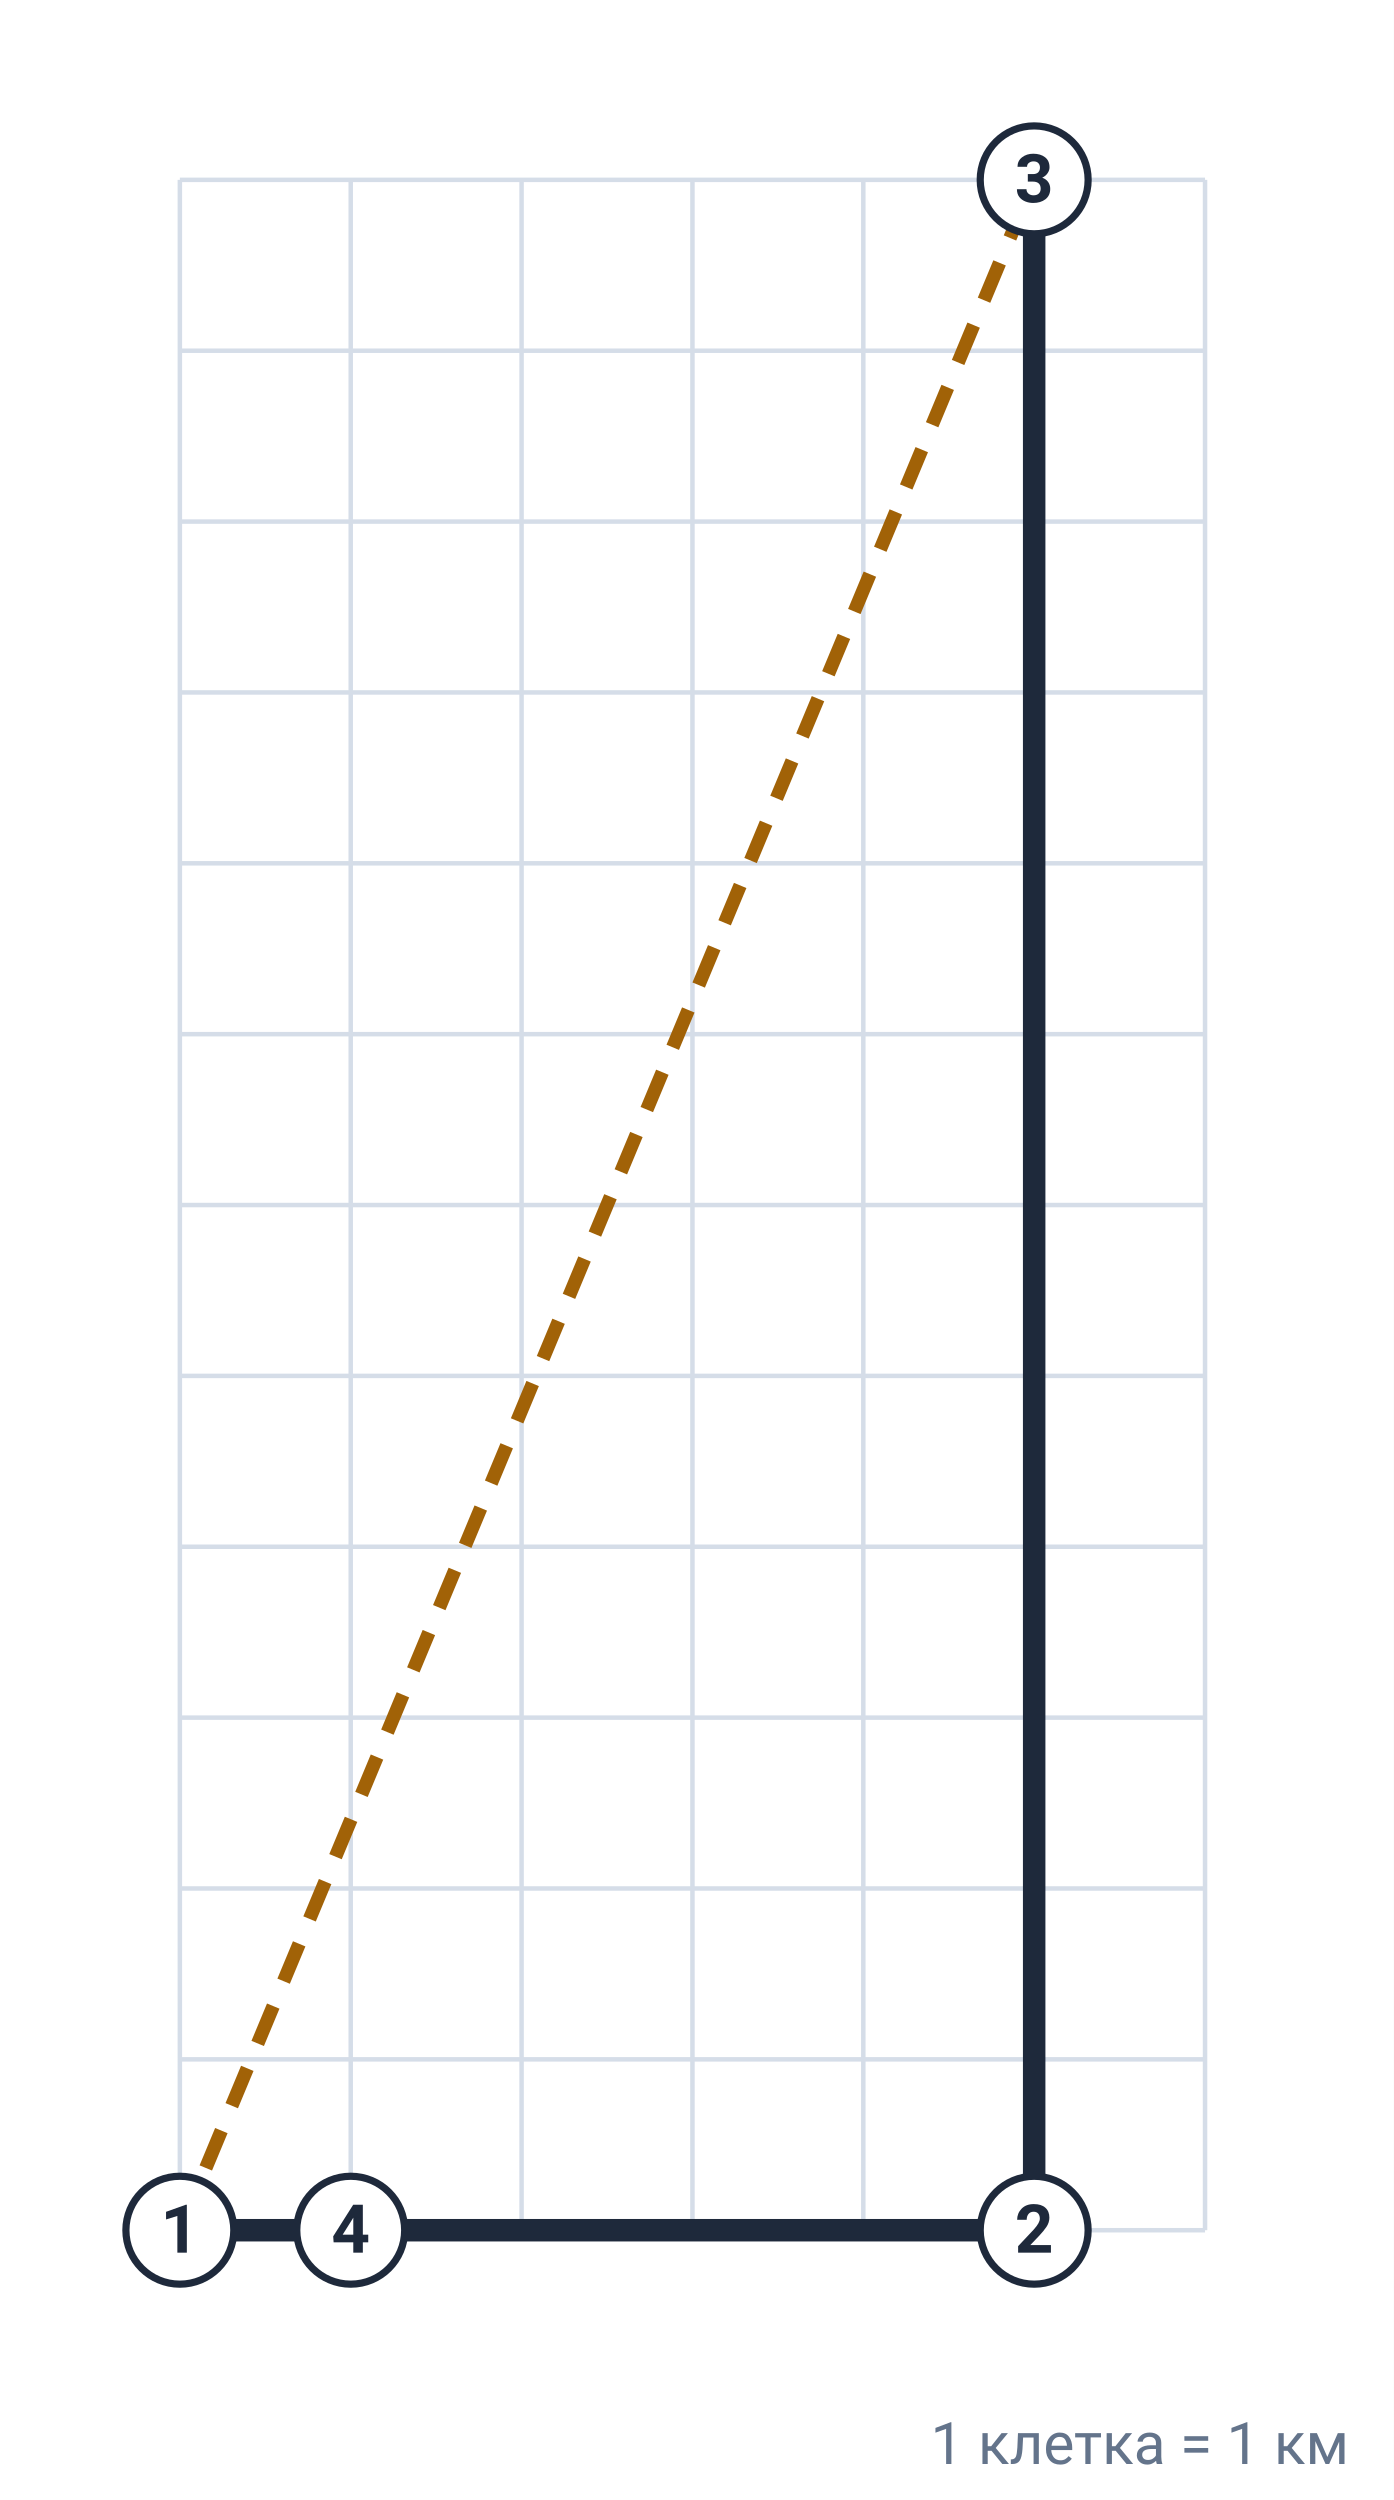
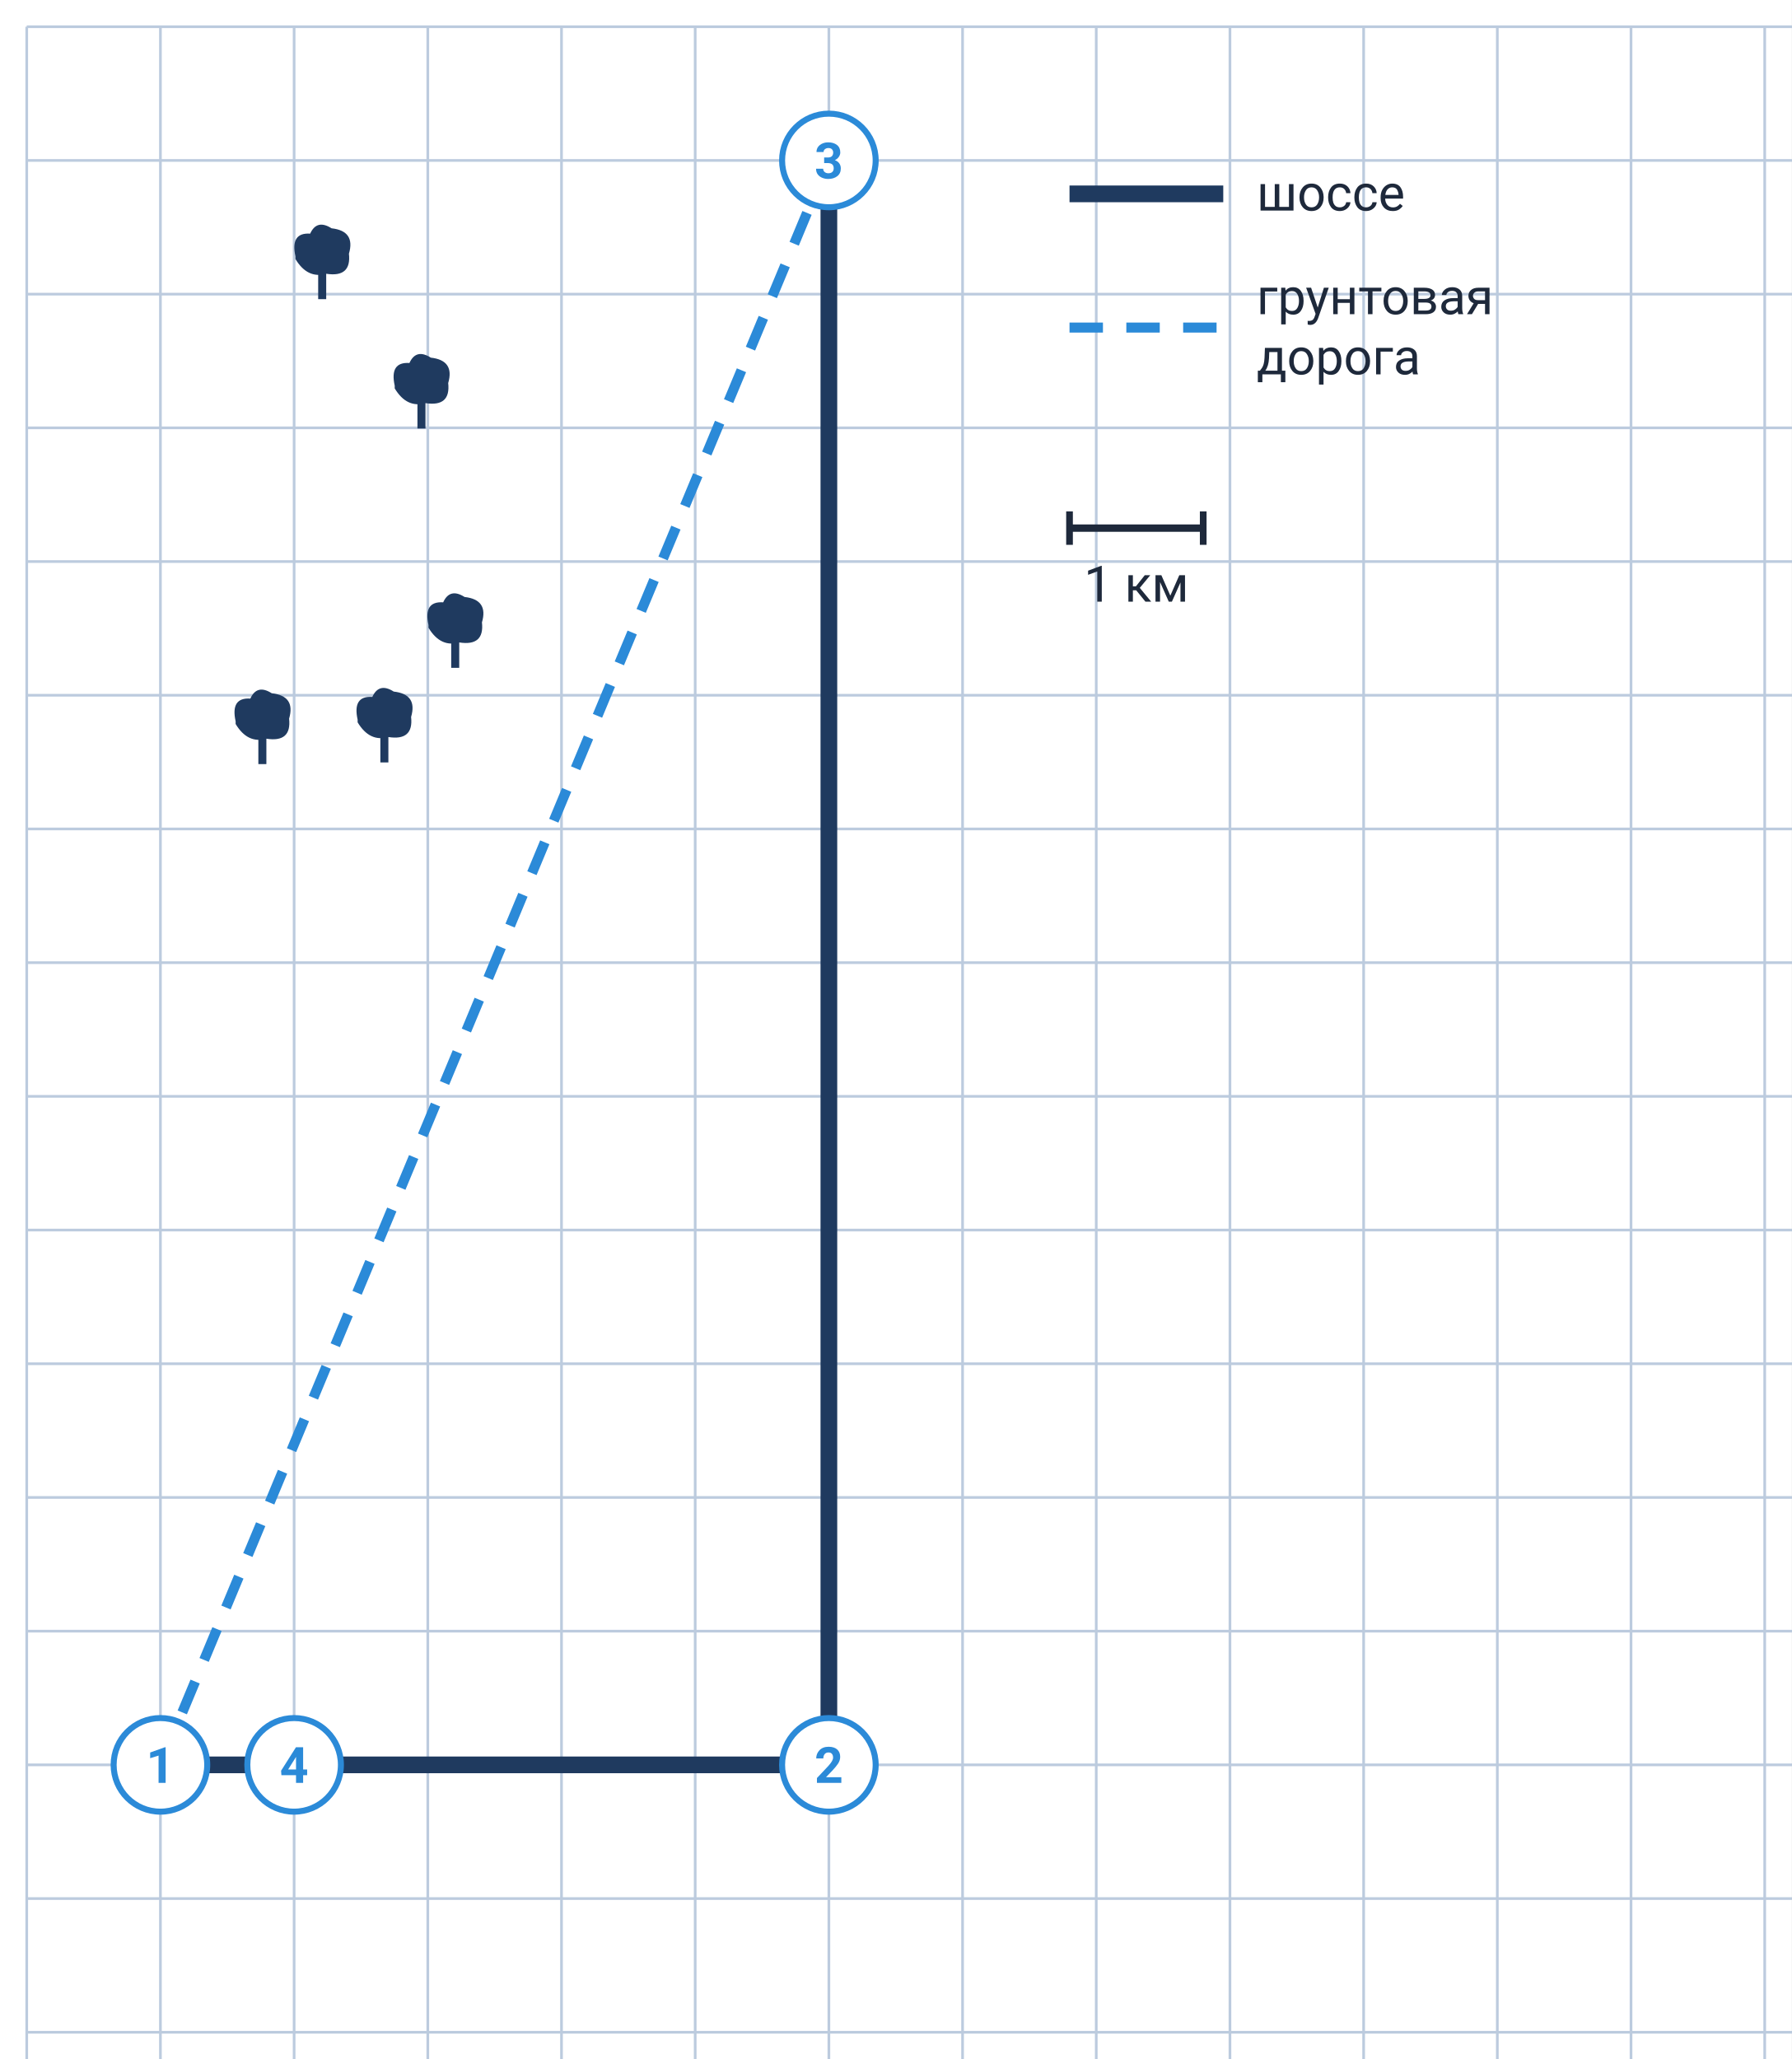
- <svg xmlns="http://www.w3.org/2000/svg" viewBox="0 0 310 556" width="310" height="556">
-   <rect width="310" height="556" fill="white" />
-   <line x1="40" y1="40" x2="40" y2="496" stroke="#d5dde8" stroke-width="1" />
-   <line x1="78" y1="40" x2="78" y2="496" stroke="#d5dde8" stroke-width="1" />
-   <line x1="116" y1="40" x2="116" y2="496" stroke="#d5dde8" stroke-width="1" />
-   <line x1="154" y1="40" x2="154" y2="496" stroke="#d5dde8" stroke-width="1" />
-   <line x1="192" y1="40" x2="192" y2="496" stroke="#d5dde8" stroke-width="1" />
-   <line x1="230" y1="40" x2="230" y2="496" stroke="#d5dde8" stroke-width="1" />
-   <line x1="268" y1="40" x2="268" y2="496" stroke="#d5dde8" stroke-width="1" />
-   <line x1="40" y1="40" x2="268" y2="40" stroke="#d5dde8" stroke-width="1" />
-   <line x1="40" y1="78" x2="268" y2="78" stroke="#d5dde8" stroke-width="1" />
-   <line x1="40" y1="116" x2="268" y2="116" stroke="#d5dde8" stroke-width="1" />
-   <line x1="40" y1="154" x2="268" y2="154" stroke="#d5dde8" stroke-width="1" />
-   <line x1="40" y1="192" x2="268" y2="192" stroke="#d5dde8" stroke-width="1" />
-   <line x1="40" y1="230" x2="268" y2="230" stroke="#d5dde8" stroke-width="1" />
-   <line x1="40" y1="268" x2="268" y2="268" stroke="#d5dde8" stroke-width="1" />
-   <line x1="40" y1="306" x2="268" y2="306" stroke="#d5dde8" stroke-width="1" />
-   <line x1="40" y1="344" x2="268" y2="344" stroke="#d5dde8" stroke-width="1" />
-   <line x1="40" y1="382" x2="268" y2="382" stroke="#d5dde8" stroke-width="1" />
-   <line x1="40" y1="420" x2="268" y2="420" stroke="#d5dde8" stroke-width="1" />
-   <line x1="40" y1="458" x2="268" y2="458" stroke="#d5dde8" stroke-width="1" />
-   <line x1="40" y1="496" x2="268" y2="496" stroke="#d5dde8" stroke-width="1" />
-   <polyline points="40,496 230,496 230,40" fill="none" stroke="#1e293b" stroke-width="5" />
-   <line x1="40" y1="496" x2="230" y2="40" stroke="#a16207" stroke-width="3" stroke-dasharray="9 6" />
-   <circle cx="40.0" cy="496.0" r="12" fill="white" stroke="#1e293b" stroke-width="1.6" />
-   <text x="40.0" y="501.0" font-size="15" text-anchor="middle" fill="#1e293b" font-weight="bold" font-family="-apple-system,Segoe UI,Roboto,Arial,sans-serif">1</text>
-   <circle cx="78.0" cy="496.0" r="12" fill="white" stroke="#1e293b" stroke-width="1.6" />
-   <text x="78.0" y="501.0" font-size="15" text-anchor="middle" fill="#1e293b" font-weight="bold" font-family="-apple-system,Segoe UI,Roboto,Arial,sans-serif">4</text>
-   <circle cx="230.0" cy="496.0" r="12" fill="white" stroke="#1e293b" stroke-width="1.6" />
-   <text x="230.0" y="501.0" font-size="15" text-anchor="middle" fill="#1e293b" font-weight="bold" font-family="-apple-system,Segoe UI,Roboto,Arial,sans-serif">2</text>
-   <circle cx="230.0" cy="40.0" r="12" fill="white" stroke="#1e293b" stroke-width="1.6" />
-   <text x="230.0" y="45.0" font-size="15" text-anchor="middle" fill="#1e293b" font-weight="bold" font-family="-apple-system,Segoe UI,Roboto,Arial,sans-serif">3</text>
-   <text x="300.0" y="548.0" font-size="13" text-anchor="end" fill="#64748b" font-weight="normal" font-family="-apple-system,Segoe UI,Roboto,Arial,sans-serif">1 клетка = 1 км</text>
+ <svg xmlns="http://www.w3.org/2000/svg" viewBox="0 0 536 616" width="536" height="616">
+   <rect width="536" height="616" fill="white" />
+   <rect width="536" height="616" fill="white" />
+   <line x1="8.0" y1="8.0" x2="8.0" y2="624.0" stroke="#bccbde" stroke-width="0.8" stroke-linecap="butt" />
+   <line x1="48.0" y1="8.0" x2="48.0" y2="624.0" stroke="#bccbde" stroke-width="0.8" stroke-linecap="butt" />
+   <line x1="88.0" y1="8.0" x2="88.0" y2="624.0" stroke="#bccbde" stroke-width="0.8" stroke-linecap="butt" />
+   <line x1="128.0" y1="8.0" x2="128.0" y2="624.0" stroke="#bccbde" stroke-width="0.8" stroke-linecap="butt" />
+   <line x1="168.0" y1="8.0" x2="168.0" y2="624.0" stroke="#bccbde" stroke-width="0.8" stroke-linecap="butt" />
+   <line x1="208.0" y1="8.0" x2="208.0" y2="624.0" stroke="#bccbde" stroke-width="0.8" stroke-linecap="butt" />
+   <line x1="248.0" y1="8.0" x2="248.0" y2="624.0" stroke="#bccbde" stroke-width="0.8" stroke-linecap="butt" />
+   <line x1="288.0" y1="8.0" x2="288.0" y2="624.0" stroke="#bccbde" stroke-width="0.8" stroke-linecap="butt" />
+   <line x1="328.0" y1="8.0" x2="328.0" y2="624.0" stroke="#bccbde" stroke-width="0.8" stroke-linecap="butt" />
+   <line x1="368.0" y1="8.0" x2="368.0" y2="624.0" stroke="#bccbde" stroke-width="0.8" stroke-linecap="butt" />
+   <line x1="408.0" y1="8.0" x2="408.0" y2="624.0" stroke="#bccbde" stroke-width="0.8" stroke-linecap="butt" />
+   <line x1="448.0" y1="8.0" x2="448.0" y2="624.0" stroke="#bccbde" stroke-width="0.8" stroke-linecap="butt" />
+   <line x1="488.0" y1="8.0" x2="488.0" y2="624.0" stroke="#bccbde" stroke-width="0.8" stroke-linecap="butt" />
+   <line x1="528.0" y1="8.0" x2="528.0" y2="624.0" stroke="#bccbde" stroke-width="0.8" stroke-linecap="butt" />
+   <line x1="8.0" y1="8.0" x2="544.0" y2="8.0" stroke="#bccbde" stroke-width="0.8" stroke-linecap="butt" />
+   <line x1="8.0" y1="48.0" x2="544.0" y2="48.0" stroke="#bccbde" stroke-width="0.8" stroke-linecap="butt" />
+   <line x1="8.0" y1="88.0" x2="544.0" y2="88.0" stroke="#bccbde" stroke-width="0.8" stroke-linecap="butt" />
+   <line x1="8.0" y1="128.0" x2="544.0" y2="128.0" stroke="#bccbde" stroke-width="0.8" stroke-linecap="butt" />
+   <line x1="8.0" y1="168.0" x2="544.0" y2="168.0" stroke="#bccbde" stroke-width="0.8" stroke-linecap="butt" />
+   <line x1="8.0" y1="208.0" x2="544.0" y2="208.0" stroke="#bccbde" stroke-width="0.8" stroke-linecap="butt" />
+   <line x1="8.0" y1="248.0" x2="544.0" y2="248.0" stroke="#bccbde" stroke-width="0.8" stroke-linecap="butt" />
+   <line x1="8.0" y1="288.0" x2="544.0" y2="288.0" stroke="#bccbde" stroke-width="0.8" stroke-linecap="butt" />
+   <line x1="8.0" y1="328.0" x2="544.0" y2="328.0" stroke="#bccbde" stroke-width="0.8" stroke-linecap="butt" />
+   <line x1="8.0" y1="368.0" x2="544.0" y2="368.0" stroke="#bccbde" stroke-width="0.8" stroke-linecap="butt" />
+   <line x1="8.0" y1="408.0" x2="544.0" y2="408.0" stroke="#bccbde" stroke-width="0.8" stroke-linecap="butt" />
+   <line x1="8.0" y1="448.0" x2="544.0" y2="448.0" stroke="#bccbde" stroke-width="0.8" stroke-linecap="butt" />
+   <line x1="8.0" y1="488.0" x2="544.0" y2="488.0" stroke="#bccbde" stroke-width="0.8" stroke-linecap="butt" />
+   <line x1="8.0" y1="528.0" x2="544.0" y2="528.0" stroke="#bccbde" stroke-width="0.8" stroke-linecap="butt" />
+   <line x1="8.0" y1="568.0" x2="544.0" y2="568.0" stroke="#bccbde" stroke-width="0.8" stroke-linecap="butt" />
+   <line x1="8.0" y1="608.0" x2="544.0" y2="608.0" stroke="#bccbde" stroke-width="0.8" stroke-linecap="butt" />
+   <line x1="96.4" y1="79.9" x2="96.4" y2="89.5" stroke="#1f3a5f" stroke-width="2.4" stroke-linecap="butt" />
+   <path d="M88.4,76.7 q-1.6,-7.2 4.4,-6.8 q2.0,-4.4 6.4,-1.6 q7.2,0.8 5.2,7.6 q0.8,7.2 -6.8,6.0 q-5.6,1.6 -9.2,-4.4z" fill="#1f3a5f" />
+   <line x1="78.5" y1="219.0" x2="78.5" y2="228.6" stroke="#1f3a5f" stroke-width="2.4" stroke-linecap="butt" />
+   <path d="M70.5,215.8 q-1.6,-7.2 4.4,-6.8 q2.0,-4.4 6.4,-1.6 q7.2,0.8 5.2,7.6 q0.8,7.2 -6.8,6.0 q-5.6,1.6 -9.2,-4.4z" fill="#1f3a5f" />
+   <line x1="136.2" y1="190.2" x2="136.2" y2="199.8" stroke="#1f3a5f" stroke-width="2.4" stroke-linecap="butt" />
+   <path d="M128.2,187.0 q-1.6,-7.2 4.4,-6.8 q2.0,-4.4 6.4,-1.6 q7.2,0.8 5.2,7.6 q0.8,7.2 -6.8,6.0 q-5.6,1.6 -9.2,-4.4z" fill="#1f3a5f" />
+   <line x1="126.1" y1="118.6" x2="126.1" y2="128.2" stroke="#1f3a5f" stroke-width="2.4" stroke-linecap="butt" />
+   <path d="M118.1,115.4 q-1.6,-7.2 4.4,-6.8 q2.0,-4.4 6.4,-1.6 q7.2,0.8 5.2,7.6 q0.8,7.2 -6.8,6.0 q-5.6,1.6 -9.2,-4.4z" fill="#1f3a5f" />
+   <line x1="115.0" y1="218.5" x2="115.0" y2="228.1" stroke="#1f3a5f" stroke-width="2.4" stroke-linecap="butt" />
+   <path d="M107.0,215.3 q-1.6,-7.2 4.4,-6.8 q2.0,-4.4 6.4,-1.6 q7.2,0.8 5.2,7.6 q0.8,7.2 -6.8,6.0 q-5.6,1.6 -9.2,-4.4z" fill="#1f3a5f" />
+   <polyline points="48.0,528.0 248.0,528.0 248.0,48.0" fill="none" stroke="#1f3a5f" stroke-width="5" stroke-linejoin="round" />
+   <line x1="48.0" y1="528.0" x2="248.0" y2="48.0" stroke="#2b8ad8" stroke-width="3" stroke-linecap="butt" stroke-dasharray="10 7" />
+   <circle cx="48.0" cy="528.0" r="14" fill="white" stroke="#2b8ad8" stroke-width="1.8" />
+   <text x="48.0" y="533.4" font-size="15" text-anchor="middle" fill="#2b8ad8" font-weight="bold" font-family="-apple-system,Segoe UI,Roboto,Arial,sans-serif">1</text>
+   <circle cx="88.0" cy="528.0" r="14" fill="white" stroke="#2b8ad8" stroke-width="1.8" />
+   <text x="88.0" y="533.4" font-size="15" text-anchor="middle" fill="#2b8ad8" font-weight="bold" font-family="-apple-system,Segoe UI,Roboto,Arial,sans-serif">4</text>
+   <circle cx="248.0" cy="528.0" r="14" fill="white" stroke="#2b8ad8" stroke-width="1.8" />
+   <text x="248.0" y="533.4" font-size="15" text-anchor="middle" fill="#2b8ad8" font-weight="bold" font-family="-apple-system,Segoe UI,Roboto,Arial,sans-serif">2</text>
+   <circle cx="248.0" cy="48.0" r="14" fill="white" stroke="#2b8ad8" stroke-width="1.8" />
+   <text x="248.0" y="53.4" font-size="15" text-anchor="middle" fill="#2b8ad8" font-weight="bold" font-family="-apple-system,Segoe UI,Roboto,Arial,sans-serif">3</text>
+   <line x1="320.0" y1="58.0" x2="366.0" y2="58.0" stroke="#1f3a5f" stroke-width="5" stroke-linecap="butt" />
+   <text x="376.0" y="63.0" font-size="15" text-anchor="start" fill="#1e293b" font-weight="normal" font-family="-apple-system,Segoe UI,Roboto,Arial,sans-serif">шоссе</text>
+   <line x1="320.0" y1="98.0" x2="366.0" y2="98.0" stroke="#2b8ad8" stroke-width="3" stroke-linecap="butt" stroke-dasharray="10 7" />
+   <text x="376.0" y="94.0" font-size="15" text-anchor="start" fill="#1e293b" font-weight="normal" font-family="-apple-system,Segoe UI,Roboto,Arial,sans-serif">грунтовая</text>
+   <text x="376.0" y="112.0" font-size="15" text-anchor="start" fill="#1e293b" font-weight="normal" font-family="-apple-system,Segoe UI,Roboto,Arial,sans-serif">дорога</text>
+   <line x1="320.0" y1="158.0" x2="360.0" y2="158.0" stroke="#1e293b" stroke-width="2.2" stroke-linecap="butt" />
+   <line x1="320.0" y1="153.0" x2="320.0" y2="163.0" stroke="#1e293b" stroke-width="2" stroke-linecap="butt" />
+   <line x1="360.0" y1="153.0" x2="360.0" y2="163.0" stroke="#1e293b" stroke-width="2" stroke-linecap="butt" />
+   <text x="340.0" y="180.0" font-size="15" text-anchor="middle" fill="#1e293b" font-weight="normal" font-family="-apple-system,Segoe UI,Roboto,Arial,sans-serif">1 км</text>
</svg>
